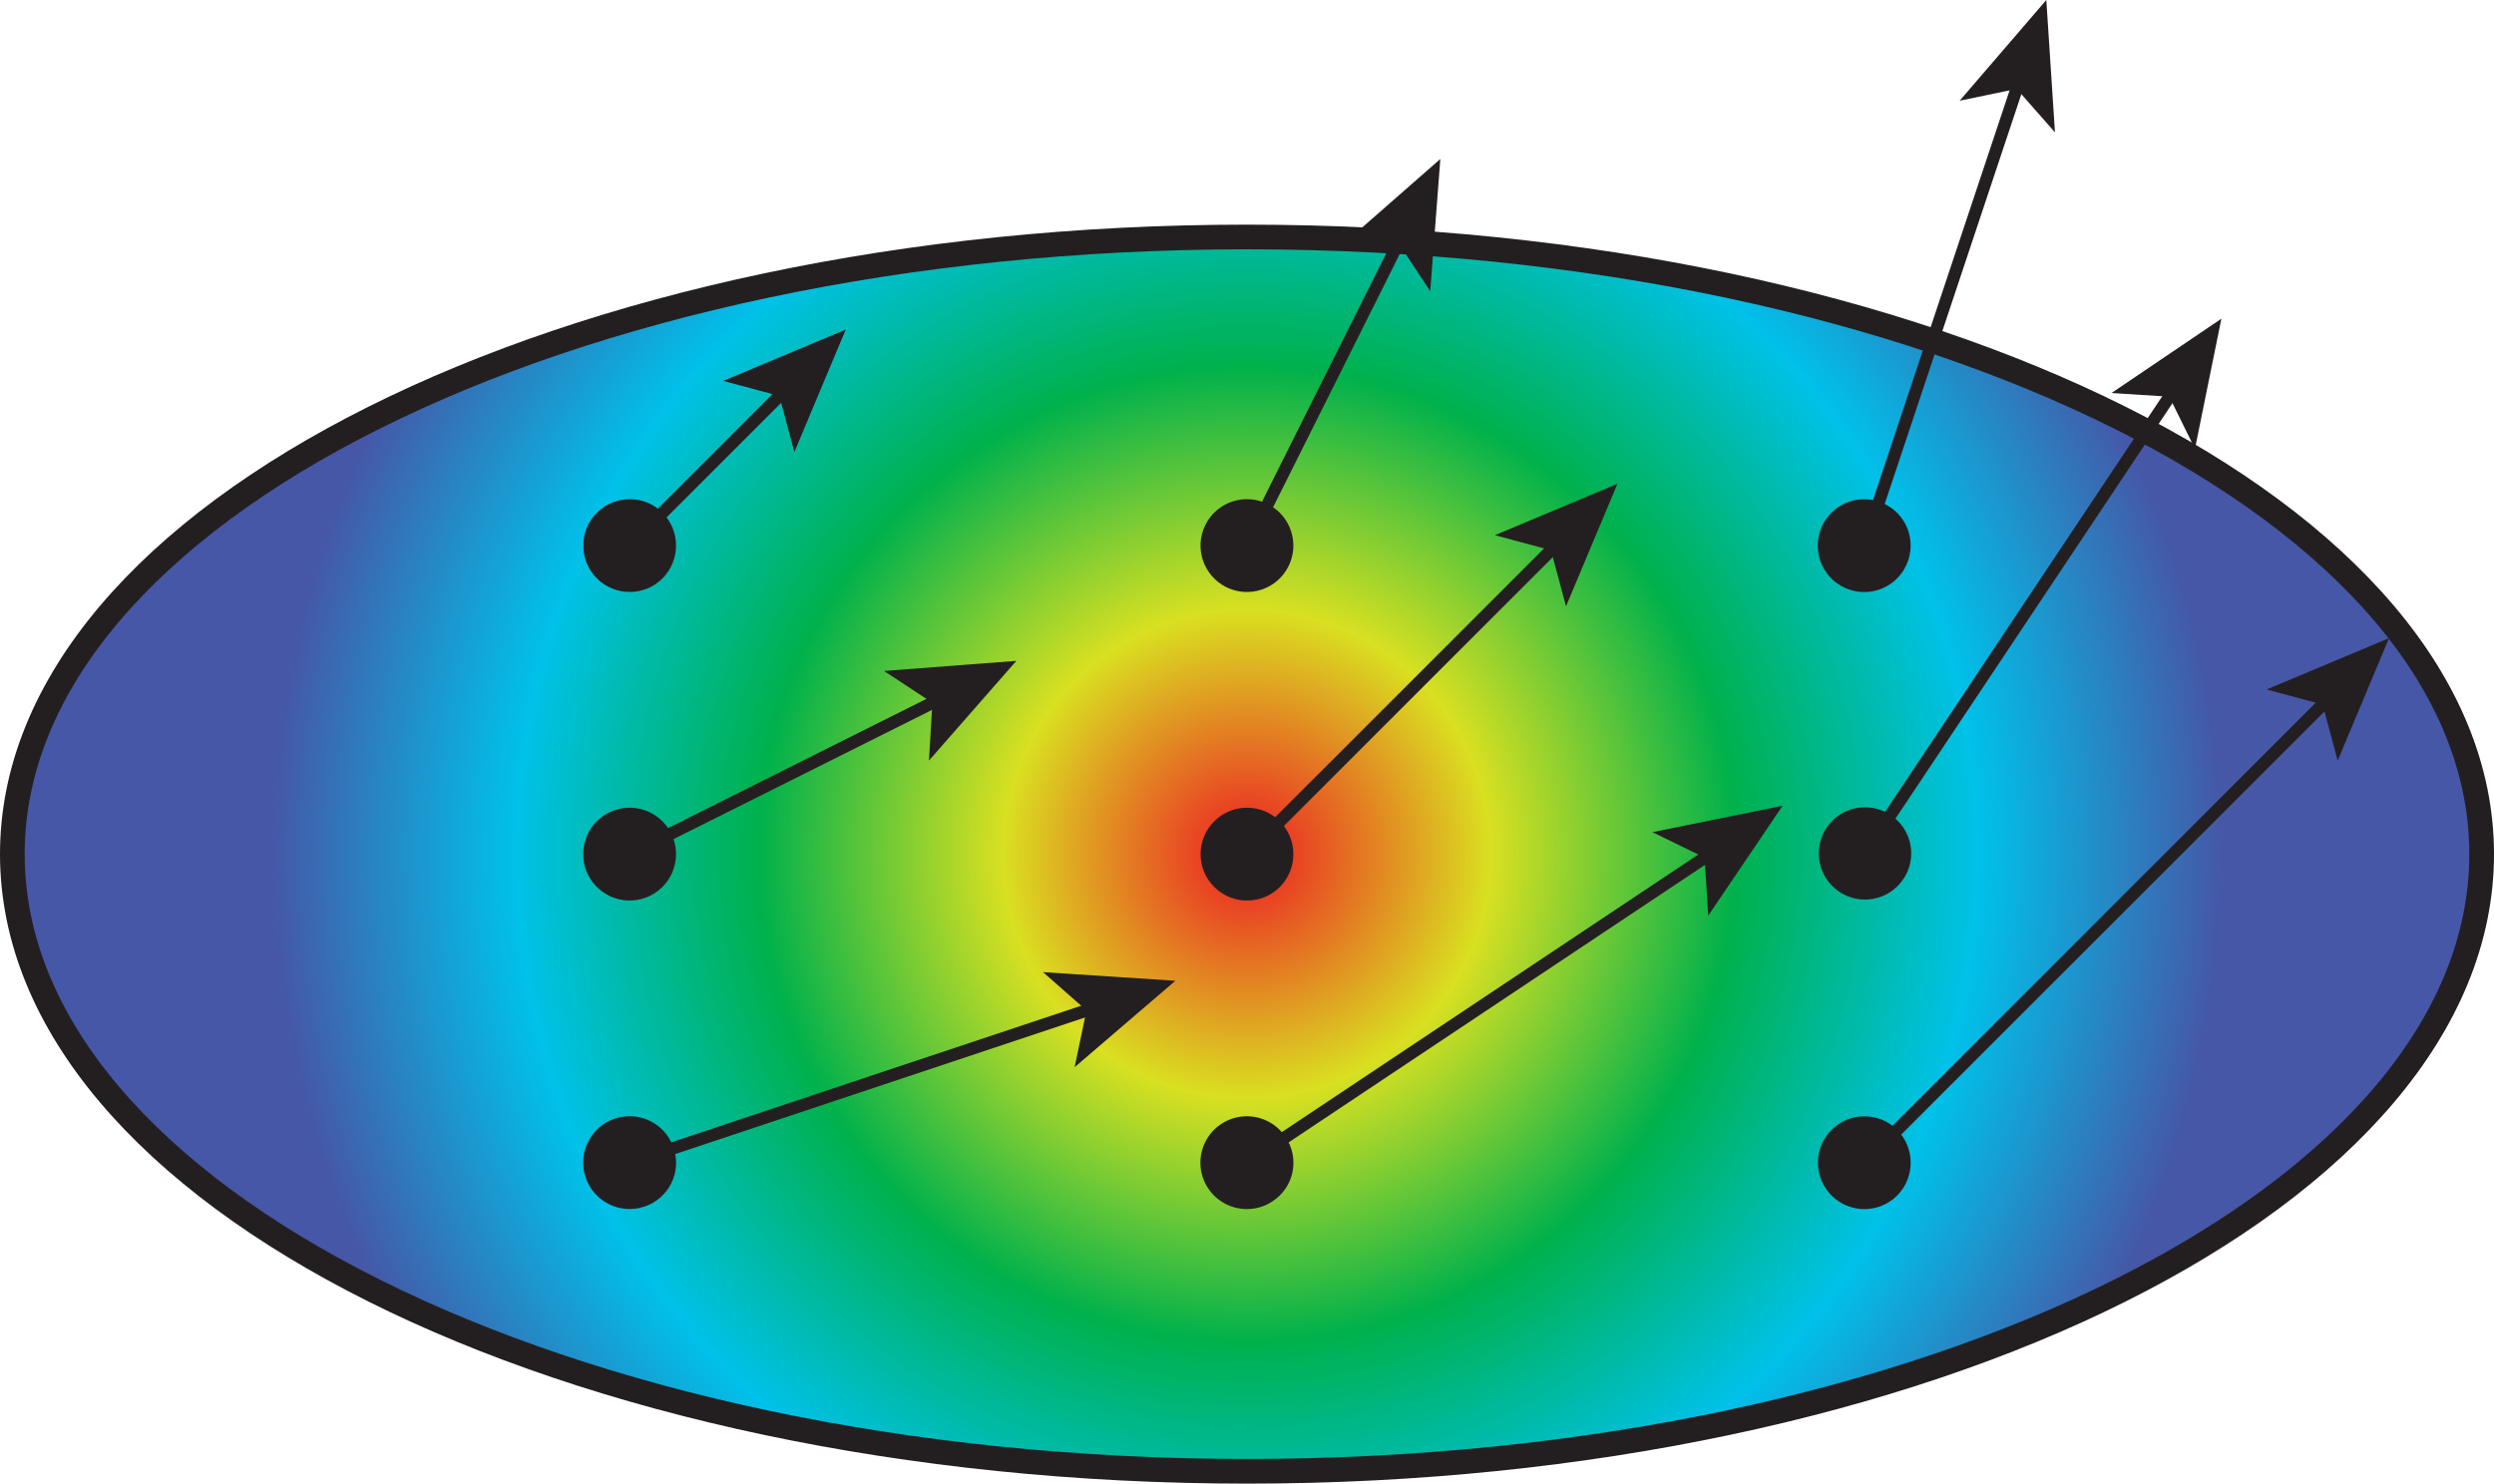
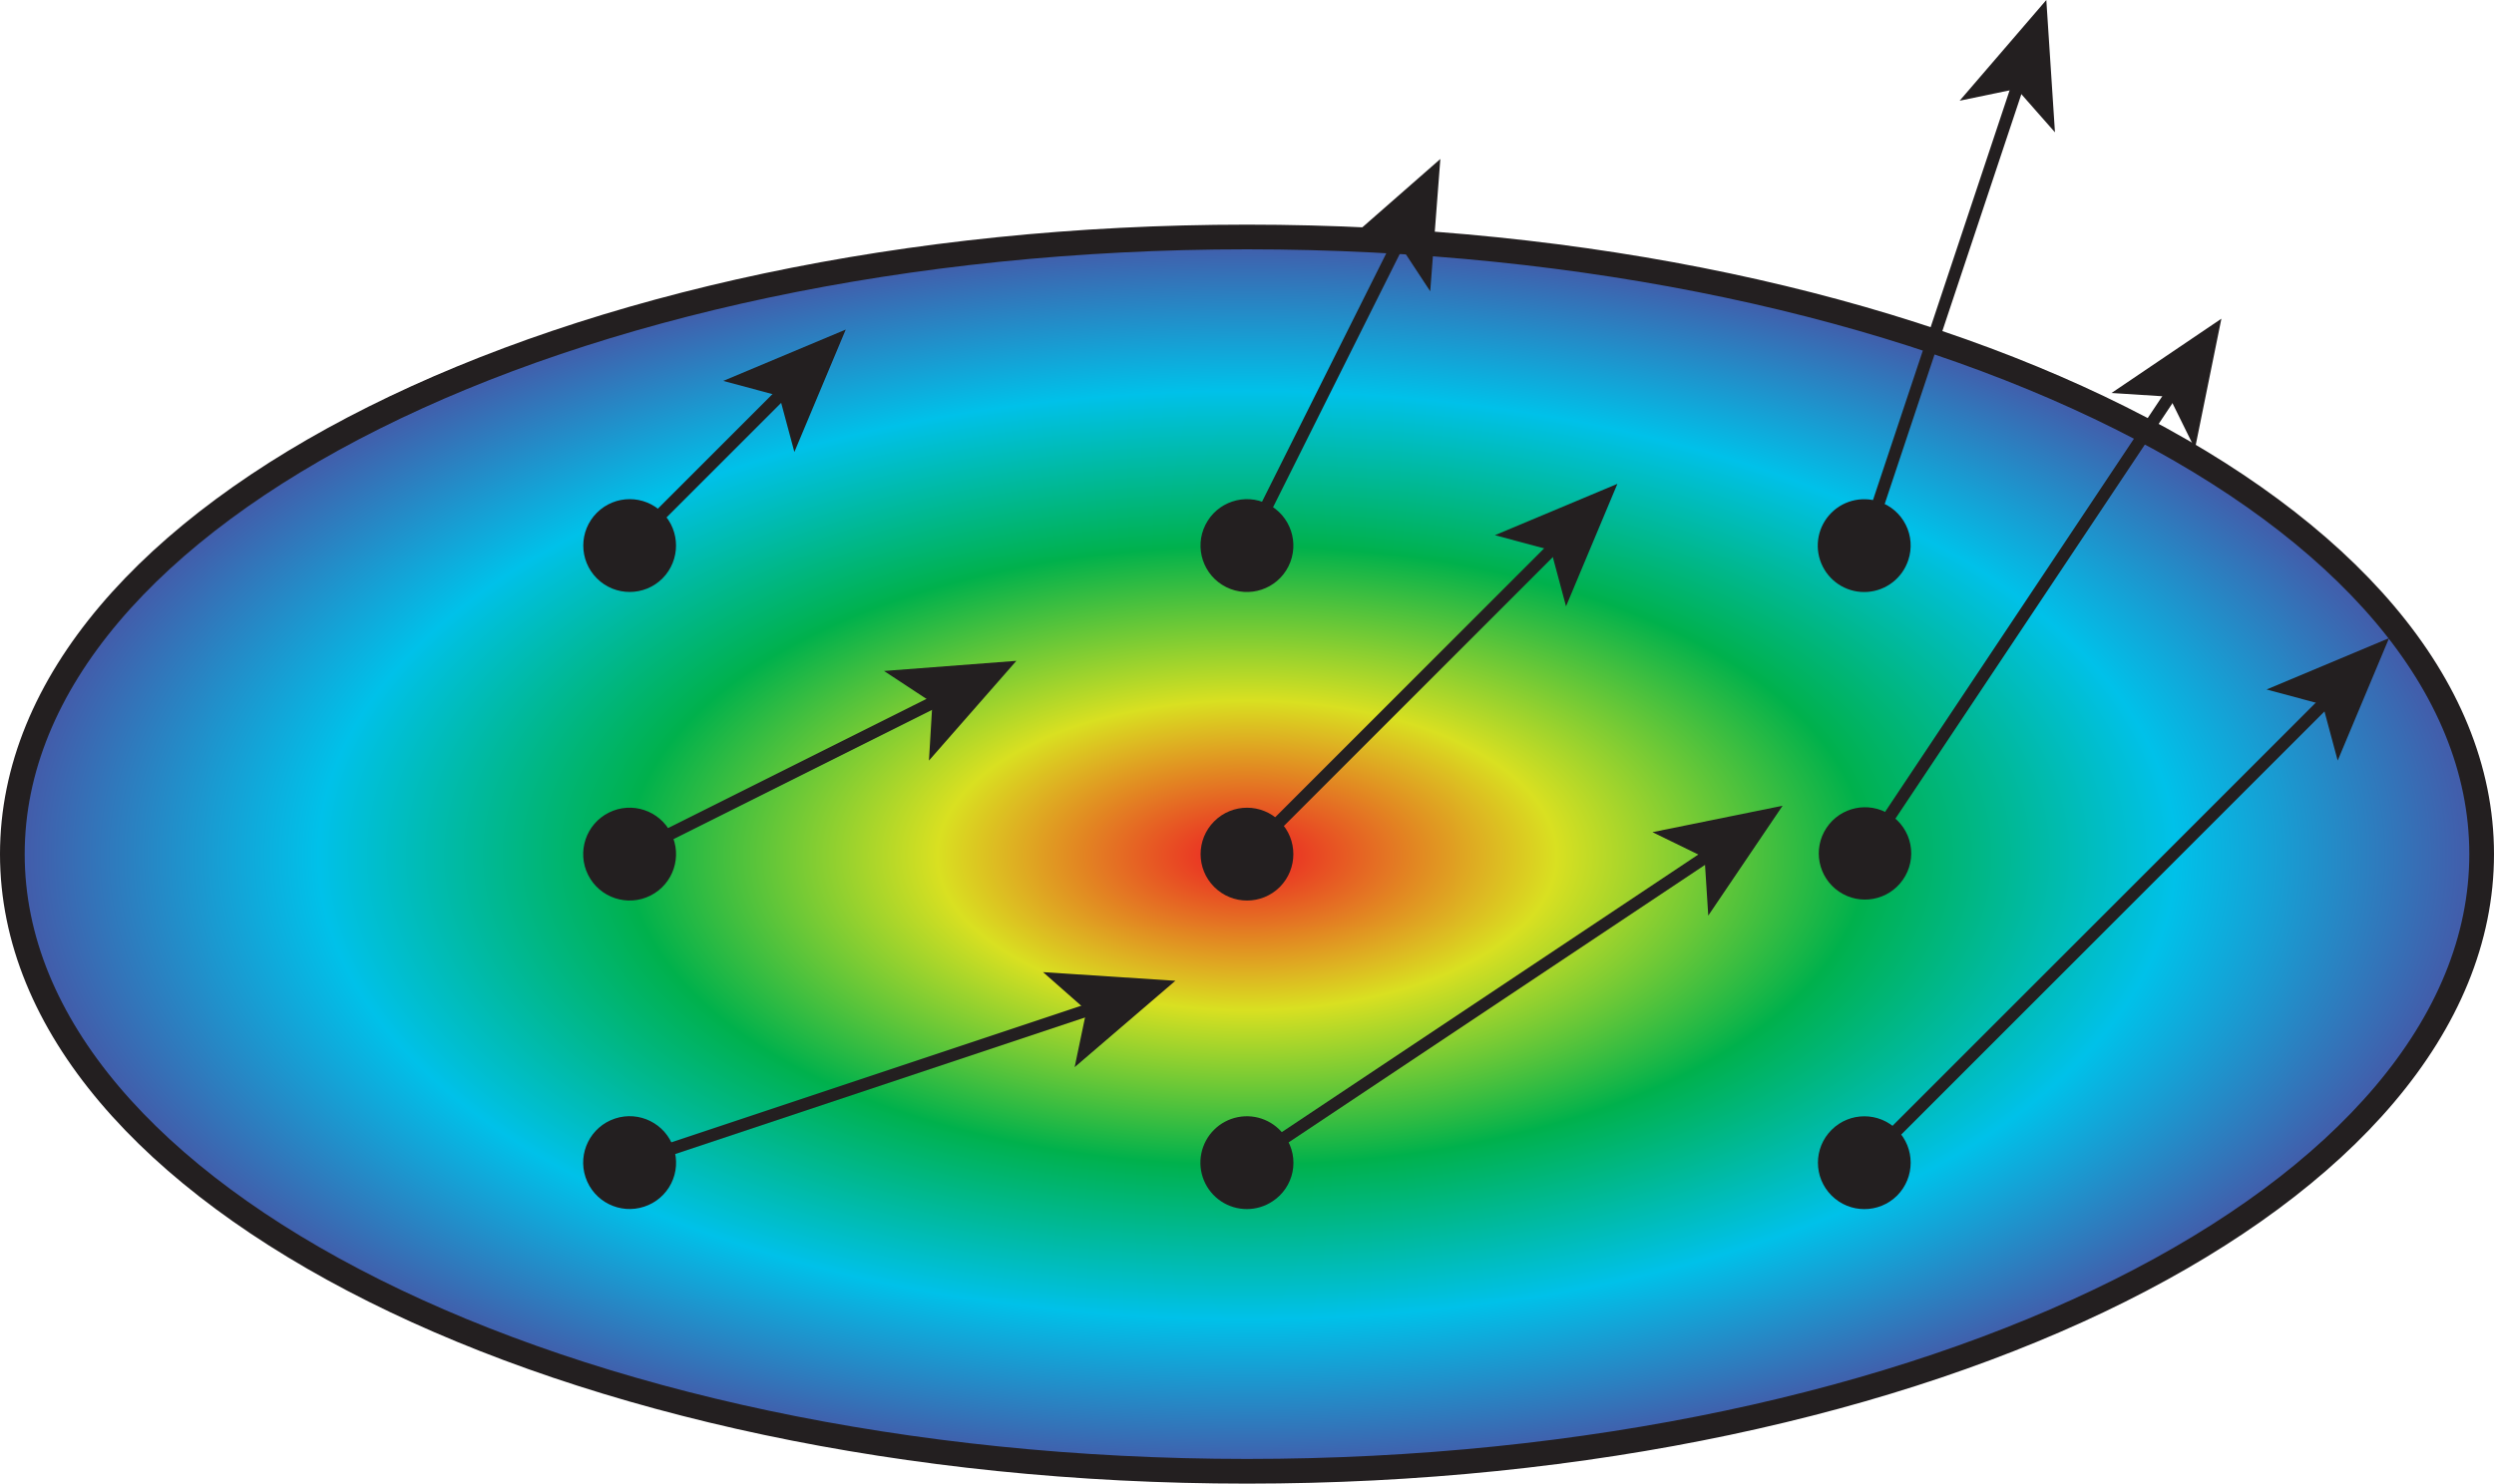
<svg xmlns="http://www.w3.org/2000/svg" viewBox="0 0 101 60.1">
  <defs>
    <style>.cls-1,.cls-2{stroke:#231f20;stroke-miterlimit:10;}.cls-1{fill:url(#radial-gradient);}.cls-2{fill:none;stroke-width:0.5px;}.cls-3{fill:#231f20;}</style>
-     <radialGradient id="radial-gradient" cx="50.5" cy="34.6" r="39.53" gradientUnits="userSpaceOnUse">
+     <radialGradient id="radial-gradient" cx="50.5" cy="-15.4" r="50.14" gradientTransform="translate(0 42.35) scale(1 0.5)" gradientUnits="userSpaceOnUse">
      <stop offset="0" stop-color="#ed1c24" />
      <stop offset="0.25" stop-color="#d9e021" />
      <stop offset="0.5" stop-color="#00b14c" />
      <stop offset="0.75" stop-color="#00c1e9" />
      <stop offset="1" stop-color="#4657a7" />
    </radialGradient>
  </defs>
  <g id="Layer_2" data-name="Layer 2">
    <g id="Layer_3" data-name="Layer 3">
      <ellipse class="cls-1" cx="50.5" cy="34.6" rx="50" ry="25" />
      <line class="cls-2" x1="25.5" y1="22.1" x2="31.75" y2="15.85" />
      <path class="cls-3" d="M26.83,23.43a1.88,1.88,0,1,1,0-2.66A1.89,1.89,0,0,1,26.83,23.43Z" />
      <polygon class="cls-3" points="34.25 13.35 32.17 18.31 31.56 16.04 29.29 15.43 34.25 13.35" />
      <line class="cls-2" x1="50.5" y1="22.1" x2="56.75" y2="9.6" />
      <path class="cls-3" d="M52.18,22.94a1.88,1.88,0,1,1-.84-2.52A1.88,1.88,0,0,1,52.18,22.94Z" />
      <polygon class="cls-3" points="58.33 6.44 57.92 11.8 56.63 9.84 54.29 9.98 58.33 6.44" />
      <line class="cls-2" x1="75.5" y1="22.1" x2="81.75" y2="3.35" />
      <path class="cls-3" d="M77.28,22.69a1.88,1.88,0,1,1-1.19-2.37A1.87,1.87,0,0,1,77.28,22.69Z" />
      <polygon class="cls-3" points="82.87 0 83.22 5.36 81.67 3.6 79.36 4.08 82.87 0" />
      <line class="cls-2" x1="25.5" y1="34.6" x2="38" y2="28.35" />
      <path class="cls-3" d="M26.34,36.28a1.88,1.88,0,1,1,.84-2.52A1.88,1.88,0,0,1,26.34,36.28Z" />
      <polygon class="cls-3" points="41.16 26.77 37.62 30.81 37.76 28.47 35.8 27.18 41.16 26.77" />
      <line class="cls-2" x1="50.5" y1="34.6" x2="63" y2="22.1" />
      <path class="cls-3" d="M51.83,35.93a1.88,1.88,0,1,1,0-2.66A1.89,1.89,0,0,1,51.83,35.93Z" />
      <polygon class="cls-3" points="65.5 19.6 63.42 24.56 62.81 22.29 60.54 21.68 65.5 19.6" />
      <line class="cls-2" x1="75.5" y1="34.6" x2="88" y2="15.85" />
      <path class="cls-3" d="M77.06,35.64A1.87,1.87,0,1,1,76.54,33,1.86,1.86,0,0,1,77.06,35.64Z" />
      <polygon class="cls-3" points="89.96 12.91 88.89 18.18 87.85 16.07 85.51 15.92 89.96 12.91" />
      <line class="cls-2" x1="25.5" y1="47.1" x2="44.25" y2="40.85" />
      <path class="cls-3" d="M26.09,48.88a1.88,1.88,0,1,1,1.19-2.38A1.87,1.87,0,0,1,26.09,48.88Z" />
      <polygon class="cls-3" points="47.6 39.73 43.52 43.23 44 40.93 42.24 39.38 47.6 39.73" />
      <line class="cls-2" x1="50.5" y1="47.1" x2="69.25" y2="34.6" />
      <path class="cls-3" d="M51.54,48.66a1.88,1.88,0,1,1,.52-2.6A1.86,1.86,0,0,1,51.54,48.66Z" />
      <polygon class="cls-3" points="72.19 32.64 69.18 37.09 69.03 34.74 66.92 33.71 72.19 32.64" />
      <line class="cls-2" x1="75.5" y1="47.1" x2="94.25" y2="28.35" />
      <path class="cls-3" d="M76.83,48.43a1.88,1.88,0,1,1,0-2.66A1.89,1.89,0,0,1,76.83,48.43Z" />
      <polygon class="cls-3" points="96.75 25.85 94.67 30.81 94.06 28.54 91.79 27.93 96.75 25.85" />
    </g>
  </g>
</svg>
